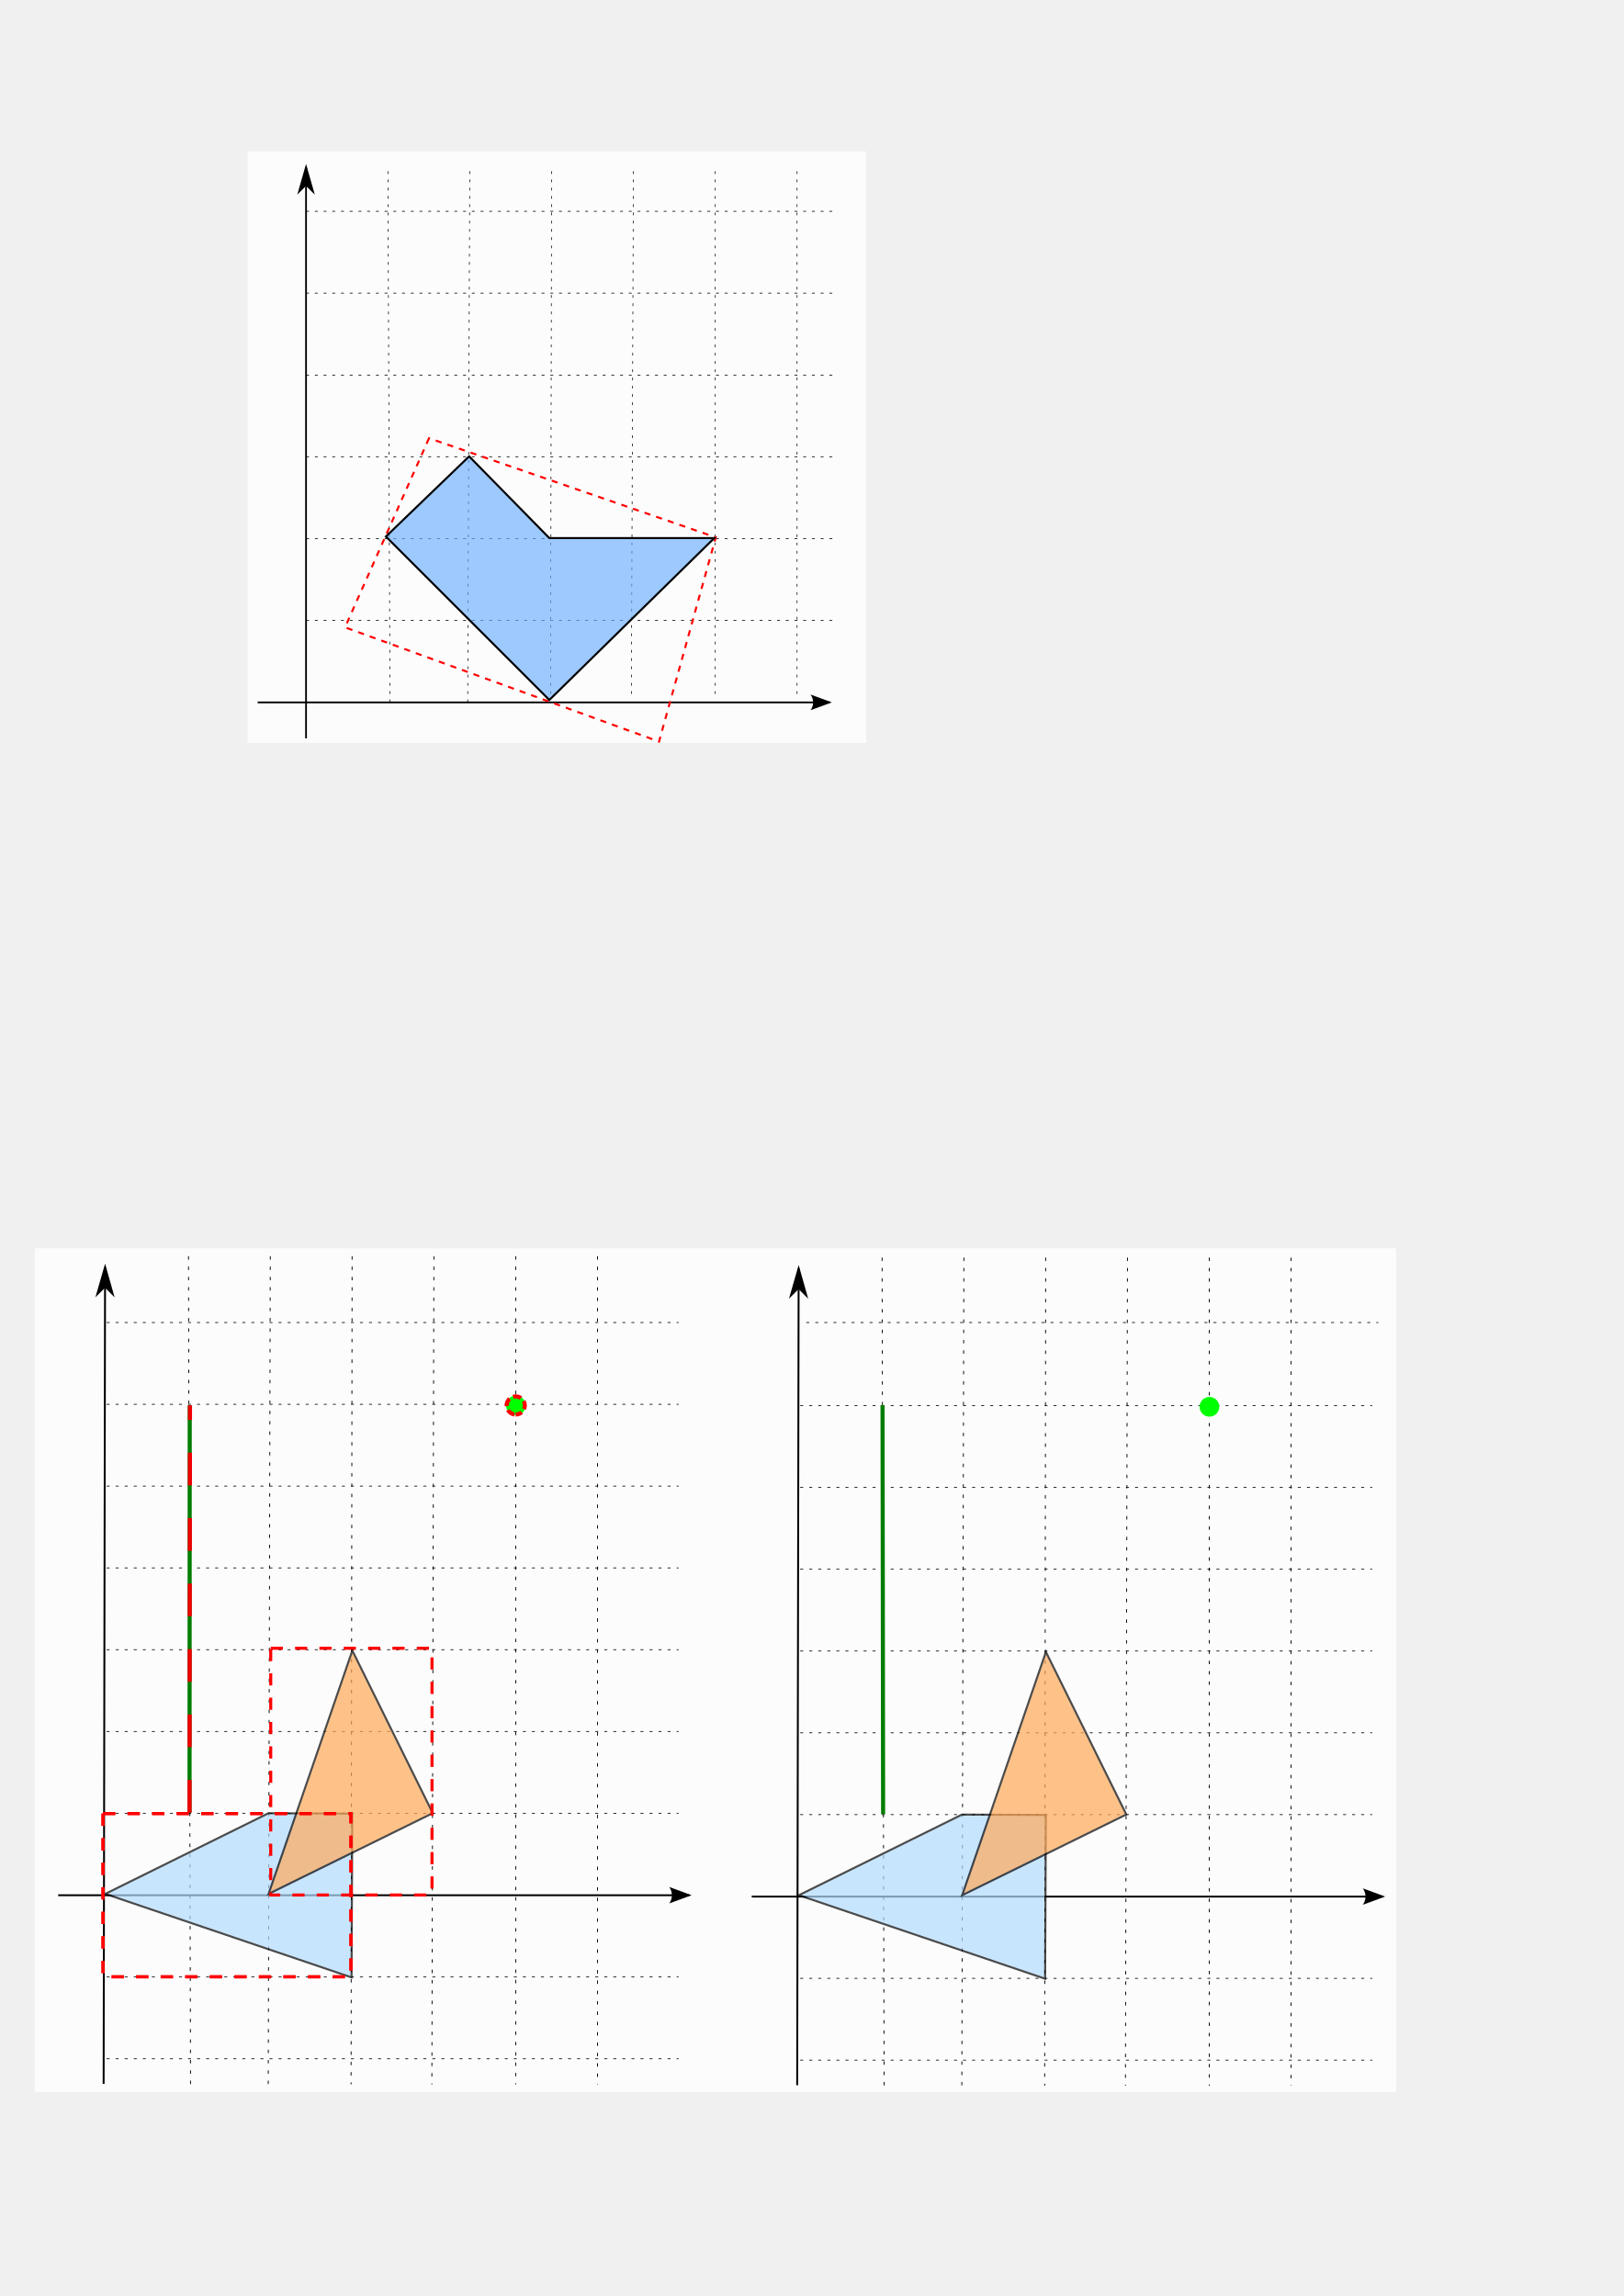
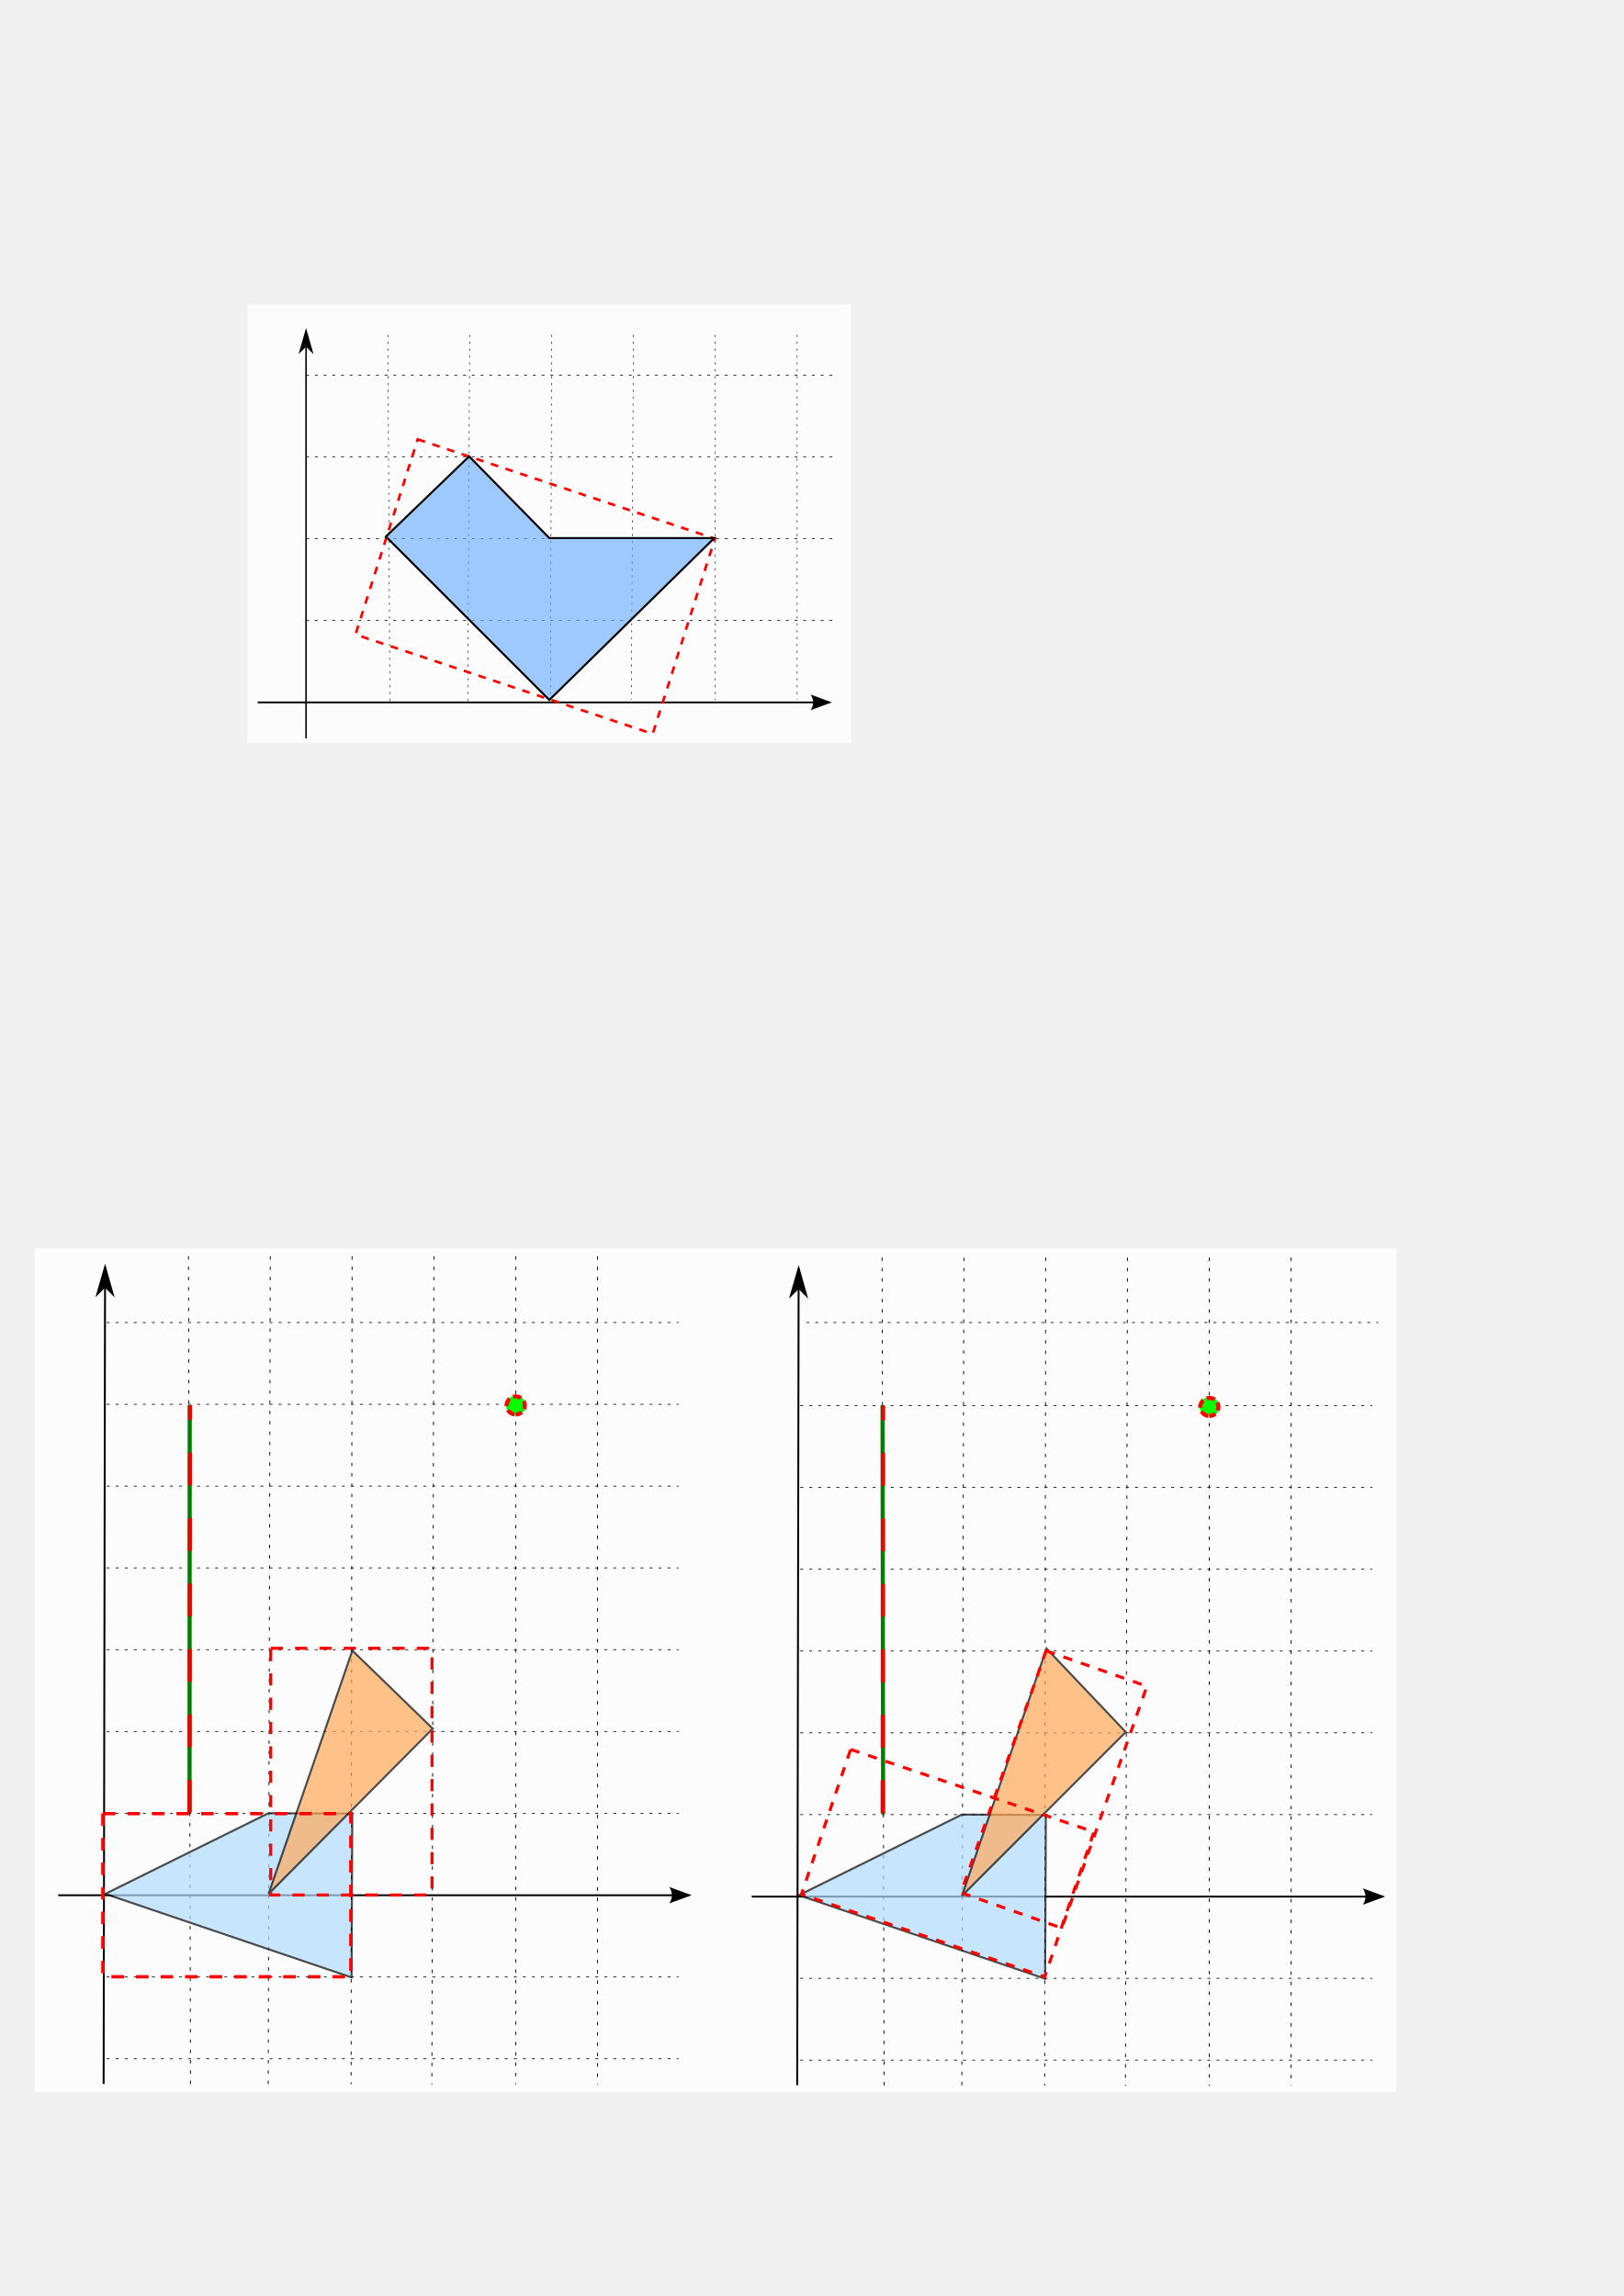
<svg xmlns="http://www.w3.org/2000/svg" xmlns:ns1="http://www.openswatchbook.org/uri/2009/osb" width="210mm" height="297mm" id="svg2" version="1.1">
  <defs id="defs4">
    <linearGradient id="linearGradient4354" ns1:paint="solid">
      <stop style="stop-color:#000000;stop-opacity:1;" offset="0" id="stop4356" />
    </linearGradient>
    <marker orient="auto" refY="0.0" refX="0.0" id="Arrow1Lstart" style="overflow:visible">
      <path id="path3824" d="M 0.0,0.0 L 5.0,-5.0 L -12.5,0.0 L 5.0,5.0 L 0.0,0.0 z " style="fill-rule:evenodd;stroke:#000000;stroke-width:1.0pt" transform="scale(0.8) translate(12.5,0)" />
    </marker>
    <marker orient="auto" refY="0.0" refX="0.0" id="Arrow2Lend" style="overflow:visible;">
      <path id="path3845" style="fill-rule:evenodd;stroke-width:0.625;stroke-linejoin:round;" d="M 8.719,4.034 L -2.207,0.016 L 8.719,-4.002 C 6.973,-1.63 6.983,1.616 8.719,4.034 z " transform="scale(1.1) rotate(180) translate(1,0)" />
    </marker>
    <marker orient="auto" refY="0" refX="0" id="Arrow2Lend-2" style="overflow:visible">
      <path id="path3845-1" style="fill-rule:evenodd;stroke-width:0.625;stroke-linejoin:round" d="M 8.719,4.034 -2.207,0.016 8.719,-4.002 c -1.745,2.372 -1.735,5.617 -6e-7,8.035 z" transform="matrix(-1.1,0,0,-1.1,-1.1,0)" />
    </marker>
    <marker orient="auto" refY="0" refX="0" id="Arrow1Lstart-4" style="overflow:visible">
      <path id="path3824-1" d="M 0,0 5,-5 -12.5,0 5,5 0,0 z" style="fill-rule:evenodd;stroke:#000000;stroke-width:1pt" transform="matrix(0.8,0,0,0.8,10,0)" />
    </marker>
    <marker orient="auto" refY="0" refX="0" id="Arrow2Lend-6" style="overflow:visible">
      <path id="path3845-2" style="fill-rule:evenodd;stroke-width:0.625;stroke-linejoin:round" d="M 8.719,4.034 -2.207,0.016 8.719,-4.002 c -1.745,2.372 -1.735,5.617 -6e-7,8.035 z" transform="matrix(-1.1,0,0,-1.1,-1.1,0)" />
    </marker>
    <marker orient="auto" refY="0" refX="0" id="Arrow1Lstart-2" style="overflow:visible">
      <path id="path3824-6" d="M 0,0 5,-5 -12.5,0 5,5 0,0 z" style="fill-rule:evenodd;stroke:#000000;stroke-width:1pt" transform="matrix(0.8,0,0,0.8,10,0)" />
    </marker>
    <marker orient="auto" refY="0" refX="0" id="Arrow2Lend-5" style="overflow:visible">
      <path id="path3845-3" style="fill-rule:evenodd;stroke-width:0.625;stroke-linejoin:round" d="M 8.719,4.034 -2.207,0.016 8.719,-4.002 c -1.745,2.372 -1.735,5.617 -6e-7,8.035 z" transform="matrix(-1.1,0,0,-1.1,-1.1,0)" />
    </marker>
    <marker orient="auto" refY="0" refX="0" id="Arrow1Lstart-3" style="overflow:visible">
      <path id="path3824-0" d="M 0,0 5,-5 -12.5,0 5,5 0,0 z" style="fill-rule:evenodd;stroke:#000000;stroke-width:1pt" transform="matrix(0.8,0,0,0.8,10,0)" />
    </marker>
  </defs>
  <g id="layer6" />
  <g id="layer1" style="display:inline">
    <rect style="opacity:0.8;fill:#ffffff;fill-opacity:1;fill-rule:nonzero;stroke:none" id="rect4177" width="665.417" height="412.56" x="17.02" y="610.331" />
    <path style="fill:none;stroke:#000000;stroke-width:0.926px;stroke-linecap:butt;stroke-linejoin:miter;stroke-opacity:1;marker-start:url(#Arrow1Lstart);marker-end:none" d="m 390.395,620.274 -0.707,399.178" id="path4179" />
    <path style="fill:none;stroke:#000000;stroke-width:0.909px;stroke-linecap:butt;stroke-linejoin:miter;stroke-opacity:1;marker-end:url(#Arrow2Lend)" d="m 367.478,927.245 308.413,0" id="path4181" />
    <path id="path4183" d="m 431.17,614.825 1,404.88" style="fill:none;stroke:#000000;stroke-width:0.42;stroke-linecap:butt;stroke-linejoin:miter;stroke-miterlimit:4;stroke-opacity:1;stroke-dasharray:1.679, 3.359;stroke-dashoffset:0" />
    <path style="fill:none;stroke:#000000;stroke-width:0.42;stroke-linecap:butt;stroke-linejoin:miter;stroke-miterlimit:4;stroke-opacity:1;stroke-dasharray:1.679, 3.359;stroke-dashoffset:0" d="m 471.158,614.825 -1,404.88" id="path4185" />
    <path id="path4187" d="m 511.145,614.825 -0.499,404.879" style="fill:none;stroke:#000000;stroke-width:0.421;stroke-linecap:butt;stroke-linejoin:miter;stroke-miterlimit:4;stroke-opacity:1;stroke-dasharray:1.683, 3.366;stroke-dashoffset:0" />
    <path style="fill:none;stroke:#000000;stroke-width:0.421;stroke-linecap:butt;stroke-linejoin:miter;stroke-miterlimit:4;stroke-opacity:1;stroke-dasharray:1.685, 3.37;stroke-dashoffset:0" d="m 551.132,614.826 -0.998,404.879" id="path4189" />
    <path id="path4191" d="m 591.12,614.825 0,404.879" style="fill:none;stroke:#000000;stroke-width:0.421;stroke-linecap:butt;stroke-linejoin:miter;stroke-miterlimit:4;stroke-opacity:1;stroke-dasharray:1.685, 3.369;stroke-dashoffset:0" />
    <path id="path4193" d="m 391.148,887.168 279.631,0" style="fill:none;stroke:#000000;stroke-width:0.369;stroke-linecap:butt;stroke-linejoin:miter;stroke-miterlimit:4;stroke-opacity:1;stroke-dasharray:1.474, 2.949;stroke-dashoffset:0" />
    <path style="fill:none;stroke:#000000;stroke-width:0.369;stroke-linecap:butt;stroke-linejoin:miter;stroke-miterlimit:4;stroke-opacity:1;stroke-dasharray:1.474, 2.949;stroke-dashoffset:0" d="m 391.148,847.179 279.631,0" id="path4195" />
    <path id="path4197" d="m 391.148,807.191 279.631,0" style="fill:none;stroke:#000000;stroke-width:0.369;stroke-linecap:butt;stroke-linejoin:miter;stroke-miterlimit:4;stroke-opacity:1;stroke-dasharray:1.474, 2.949;stroke-dashoffset:0" />
    <path style="fill:none;stroke:#000000;stroke-width:0.369;stroke-linecap:butt;stroke-linejoin:miter;stroke-miterlimit:4;stroke-opacity:1;stroke-dasharray:1.474, 2.949;stroke-dashoffset:0" d="m 391.148,767.202 279.631,0" id="path4199" />
    <path id="path4201" d="m 391.148,727.214 279.631,0" style="fill:none;stroke:#000000;stroke-width:0.369;stroke-linecap:butt;stroke-linejoin:miter;stroke-miterlimit:4;stroke-opacity:1;stroke-dasharray:1.474, 2.949;stroke-dashoffset:0" />
    <flowRoot xml:space="preserve" id="flowRoot4203" style="font-size:40px;font-style:normal;font-weight:normal;line-height:125%;letter-spacing:0px;word-spacing:0px;fill:#000000;fill-opacity:1;stroke:none;font-family:Sans" transform="matrix(0.6167409,0,0,0.6167409,348.8101,539.5566)">
      <flowRegion id="flowRegion4205">
        <rect id="rect4207" width="121.218" height="48.487" x="487.399" y="626.078" />
      </flowRegion>
      <flowPara id="flowPara4209" style="font-style:italic">x</flowPara>
    </flowRoot>
    <flowRoot transform="matrix(0.2611037,0,0,0.2611037,241.3217,767.8493)" style="font-size:40px;font-style:normal;font-weight:normal;line-height:125%;letter-spacing:0px;word-spacing:0px;fill:#000000;fill-opacity:1;stroke:none;font-family:Sans" id="flowRoot4219" xml:space="preserve">
      <flowRegion id="flowRegion4221">
        <rect y="626.078" x="487.399" height="48.487" width="121.218" id="rect4223" />
      </flowRegion>
      <flowPara style="font-style:italic" id="flowPara4225">0,0</flowPara>
    </flowRoot>
    <path style="fill:none;stroke:#000000;stroke-width:0.421;stroke-linecap:butt;stroke-linejoin:miter;stroke-miterlimit:4;stroke-opacity:1;stroke-dasharray:1.686, 3.372;stroke-dashoffset:0" d="m 631.108,614.826 0,404.878" id="path4235" />
    <path id="path4251" d="m 391.148,687.226 279.631,0" style="fill:none;stroke:#000000;stroke-width:0.369;stroke-linecap:butt;stroke-linejoin:miter;stroke-miterlimit:4;stroke-opacity:1;stroke-dasharray:1.474, 2.949;stroke-dashoffset:0" />
    <path style="fill:none;stroke:#000000;stroke-width:0.369;stroke-linecap:butt;stroke-linejoin:miter;stroke-miterlimit:4;stroke-opacity:1;stroke-dasharray:1.474, 2.949;stroke-dashoffset:0" d="m 391.148,1007.199 279.631,0" id="path3951" />
    <path id="path3953" d="m 391.148,967.21 279.631,0" style="fill:none;stroke:#000000;stroke-width:0.369;stroke-linecap:butt;stroke-linejoin:miter;stroke-miterlimit:4;stroke-opacity:1;stroke-dasharray:1.474, 2.949;stroke-dashoffset:0" />
-     <path style="opacity:0.7;fill:#b2dcff;fill-opacity:1;stroke:#000000;stroke-width:1px;stroke-linecap:butt;stroke-linejoin:miter;stroke-opacity:1" d="m 390.497,926.581 120.385,40.835 0.354,-80.08 -41.012,-0.177 z" id="path3957" />
-     <rect y="73.98" x="121.054" height="289.199" width="302.336" id="rect3033-9" style="opacity:0.8;fill:#ffffff;fill-opacity:1;fill-rule:nonzero;stroke:none;display:inline" />
-     <path id="path3035-8" d="m 149.6,81.807 0,279.156" style="fill:none;stroke:#000000;stroke-width:0.844px;stroke-linecap:butt;stroke-linejoin:miter;stroke-opacity:1;marker-start:url(#Arrow1Lstart);marker-end:none;display:inline" />
+     <rect y="148.693" x="121.054" height="214.486" width="294.938" id="rect3033-9" style="opacity:0.8;fill:#ffffff;fill-opacity:1;fill-rule:nonzero;stroke:none;display:inline" />
+     <path id="path3035-8" d="m 149.6,161.745 0,199.28" style="fill:none;stroke:#000000;stroke-width:0.72px;stroke-linecap:butt;stroke-linejoin:miter;stroke-opacity:1;marker-start:url(#Arrow1Lstart);marker-end:none;display:inline" />
    <path id="path3037-9" d="m 125.955,343.406 279.521,0" style="fill:none;stroke:#000000;stroke-width:0.867px;stroke-linecap:butt;stroke-linejoin:miter;stroke-opacity:1;marker-end:url(#Arrow2Lend);display:inline" />
-     <path style="fill:none;stroke:#000000;stroke-width:0.336;stroke-linecap:butt;stroke-linejoin:miter;stroke-miterlimit:4;stroke-opacity:1;stroke-dasharray:1.345, 2.69;stroke-dashoffset:0;display:inline" d="M 189.626,83.715 190.627,343.379" id="path3039-6" />
-     <path id="path3041-9" d="M 229.627,83.715 228.626,343.379" style="fill:none;stroke:#000000;stroke-width:0.336;stroke-linecap:butt;stroke-linejoin:miter;stroke-miterlimit:4;stroke-opacity:1;stroke-dasharray:1.345, 2.69;stroke-dashoffset:0;display:inline" />
-     <path style="fill:none;stroke:#000000;stroke-width:0.336;stroke-linecap:butt;stroke-linejoin:miter;stroke-miterlimit:4;stroke-opacity:1;stroke-dasharray:1.345, 2.69;stroke-dashoffset:0;display:inline" d="M 269.627,83.715 269.127,341.764" id="path3043-4" />
-     <path id="path3045-2" d="M 309.627,83.715 308.627,341.36" style="fill:none;stroke:#000000;stroke-width:0.336;stroke-linecap:butt;stroke-linejoin:miter;stroke-miterlimit:4;stroke-opacity:1;stroke-dasharray:1.345, 2.69;stroke-dashoffset:0;display:inline" />
-     <path style="fill:none;stroke:#000000;stroke-width:0.336;stroke-linecap:butt;stroke-linejoin:miter;stroke-miterlimit:4;stroke-opacity:1;stroke-dasharray:1.345, 2.69;stroke-dashoffset:0;display:inline" d="m 349.627,83.715 0,258.049" id="path3047-4" />
+     <path style="fill:none;stroke:#000000;stroke-width:0.28;stroke-linecap:butt;stroke-linejoin:miter;stroke-miterlimit:4;stroke-opacity:1;stroke-dasharray:1.119, 2.238;stroke-dashoffset:0;display:inline" d="m 189.598,163.687 1,179.72" id="path3039-6" />
+     <path id="path3041-9" d="m 229.61,163.687 -1,179.72" style="fill:none;stroke:#000000;stroke-width:0.28;stroke-linecap:butt;stroke-linejoin:miter;stroke-miterlimit:4;stroke-opacity:1;stroke-dasharray:1.119, 2.238;stroke-dashoffset:0;display:inline" />
+     <path style="fill:none;stroke:#000000;stroke-width:0.28;stroke-linecap:butt;stroke-linejoin:miter;stroke-miterlimit:4;stroke-opacity:1;stroke-dasharray:1.119, 2.238;stroke-dashoffset:0;display:inline" d="m 269.621,163.687 -0.5,178.603" id="path3043-4" />
+     <path id="path3045-2" d="m 309.633,163.687 -1,178.323" style="fill:none;stroke:#000000;stroke-width:0.28;stroke-linecap:butt;stroke-linejoin:miter;stroke-miterlimit:4;stroke-opacity:1;stroke-dasharray:1.119, 2.238;stroke-dashoffset:0;display:inline" />
+     <path style="fill:none;stroke:#000000;stroke-width:0.28;stroke-linecap:butt;stroke-linejoin:miter;stroke-miterlimit:4;stroke-opacity:1;stroke-dasharray:1.119, 2.238;stroke-dashoffset:0;display:inline" d="m 349.644,163.687 0,178.603" id="path3047-4" />
    <path style="fill:none;stroke:#000000;stroke-width:0.355;stroke-linecap:butt;stroke-linejoin:miter;stroke-miterlimit:4;stroke-opacity:1;stroke-dasharray:1.421, 2.842;stroke-dashoffset:0;display:inline" d="m 149.64,303.301 259.645,0" id="path3049-9" />
    <path id="path3051-6" d="m 149.64,263.302 259.645,0" style="fill:none;stroke:#000000;stroke-width:0.355;stroke-linecap:butt;stroke-linejoin:miter;stroke-miterlimit:4;stroke-opacity:1;stroke-dasharray:1.421, 2.842;stroke-dashoffset:0;display:inline" />
    <path style="fill:none;stroke:#000000;stroke-width:0.355;stroke-linecap:butt;stroke-linejoin:miter;stroke-miterlimit:4;stroke-opacity:1;stroke-dasharray:1.421, 2.842;stroke-dashoffset:0;display:inline" d="m 149.64,223.303 259.645,0" id="path3053-8" />
    <flowRoot transform="matrix(0.6167409,0,0,0.6167409,83.3083,-48.28327)" style="font-size:32.429px;font-style:normal;font-weight:normal;line-height:125%;letter-spacing:0px;word-spacing:0px;fill:#000000;fill-opacity:1;stroke:none;display:inline;font-family:Sans" id="flowRoot3059-7" xml:space="preserve">
      <flowRegion id="flowRegion3061-7">
        <rect y="626.078" x="487.399" height="48.487" width="121.218" id="rect3063-5" style="font-size:32.429px" />
      </flowRegion>
      <flowPara style="font-size:32.429px;font-style:italic" id="flowPara3065-2">x</flowPara>
    </flowRoot>
-     <flowRoot xml:space="preserve" id="flowRoot3067-8" style="font-size:40px;font-style:normal;font-weight:normal;line-height:125%;letter-spacing:0px;word-spacing:0px;fill:#000000;fill-opacity:1;stroke:none;display:inline;font-family:Sans" transform="matrix(0.6167409,0,0,0.6167409,-169.4335,-295.9347)">
+     <flowRoot xml:space="preserve" id="flowRoot3067-8" style="font-size:40px;font-style:normal;font-weight:normal;line-height:125%;letter-spacing:0px;word-spacing:0px;fill:#000000;fill-opacity:1;stroke:none;display:inline;font-family:Sans" transform="matrix(0.6167409,0,0,0.6167409,-169.4335,-227.9347)">
      <flowRegion id="flowRegion3069-6">
        <rect id="rect3071-6" width="121.218" height="48.487" x="487.399" y="626.078" />
      </flowRegion>
      <flowPara id="flowPara3073-7" style="font-size:32.429px;font-style:italic">y</flowPara>
    </flowRoot>
    <flowRoot xml:space="preserve" id="flowRoot3075-1" style="font-size:40px;font-style:normal;font-weight:normal;line-height:125%;letter-spacing:0px;word-spacing:0px;fill:#000000;fill-opacity:1;stroke:none;display:inline;font-family:Sans" transform="matrix(0.2611037,0,0,0.2611037,-0.1801048,184.0094)">
      <flowRegion id="flowRegion3077-5">
        <rect id="rect3079-6" width="121.218" height="48.487" x="487.399" y="626.078" />
      </flowRegion>
      <flowPara id="flowPara3081-6" style="font-style:italic">0,0</flowPara>
    </flowRoot>
-     <path id="path3083-6" d="m 389.627,83.715 0,257.645" style="fill:none;stroke:#000000;stroke-width:0.336;stroke-linecap:butt;stroke-linejoin:miter;stroke-miterlimit:4;stroke-opacity:1;stroke-dasharray:1.345, 2.69;stroke-dashoffset:0;display:inline" />
+     <path id="path3083-6" d="m 389.655,163.687 0,178.323" style="fill:none;stroke:#000000;stroke-width:0.28;stroke-linecap:butt;stroke-linejoin:miter;stroke-miterlimit:4;stroke-opacity:1;stroke-dasharray:1.119, 2.238;stroke-dashoffset:0;display:inline" />
    <path style="fill:none;stroke:#000000;stroke-width:0.355;stroke-linecap:butt;stroke-linejoin:miter;stroke-miterlimit:4;stroke-opacity:1;stroke-dasharray:1.421, 2.842;stroke-dashoffset:0;display:inline" d="m 149.64,183.454 259.645,0" id="path3089-3" />
-     <path style="fill:none;stroke:#000000;stroke-width:0.355;stroke-linecap:butt;stroke-linejoin:miter;stroke-miterlimit:4;stroke-opacity:1;stroke-dasharray:1.421, 2.842;stroke-dashoffset:0;display:inline" d="m 149.64,143.302 259.645,0" id="path4276" />
-     <path id="path4278" d="m 149.64,103.303 259.645,0" style="fill:none;stroke:#000000;stroke-width:0.355;stroke-linecap:butt;stroke-linejoin:miter;stroke-miterlimit:4;stroke-opacity:1;stroke-dasharray:1.421, 2.842;stroke-dashoffset:0;display:inline" />
    <flowRoot xml:space="preserve" id="flowRoot3150" style="font-size:24px;font-style:normal;font-weight:normal;line-height:125%;letter-spacing:0px;word-spacing:0px;fill:#000000;fill-opacity:1;stroke:none;font-family:Sans" transform="translate(83.69115,-464.4859)">
      <flowRegion id="flowRegion3152">
        <rect id="rect3154" width="167.382" height="34.523" x="29.292" y="1079.562" style="font-size:24px" />
      </flowRegion>
      <flowPara id="flowPara3156">ST_Envelope</flowPara>
    </flowRoot>
    <flowRoot xml:space="preserve" id="flowRoot3150-5" style="font-size:24px;font-style:normal;font-weight:normal;line-height:125%;letter-spacing:0px;word-spacing:0px;fill:#000000;fill-opacity:1;stroke:none;display:inline;font-family:Sans" transform="translate(368.8911,-463.9038)">
      <flowRegion id="flowRegion3152-4">
        <rect id="rect3154-0" width="307.931" height="36.002" x="29.292" y="1079.562" style="font-size:24px" />
      </flowRegion>
      <flowPara id="flowPara3156-3">ST_MinimumRectangle</flowPara>
    </flowRoot>
-     <path style="fill:none;stroke:#ff0000;stroke-width:1;stroke-linecap:butt;stroke-linejoin:miter;stroke-miterlimit:4;stroke-opacity:1;stroke-dasharray:3, 3;stroke-dashoffset:0" d="m 209.714,214.245 -41.055,92.467 153.494,55.85 27.74,-99.864 z" id="path4015" />
+     <rect style="fill:none;fill-rule:evenodd;stroke:#ff0000;stroke-width:1.257;stroke-linecap:butt;stroke-linejoin:miter;stroke-opacity:1;stroke-miterlimit:4;stroke-dasharray:3.771,3.771;stroke-dashoffset:0" id="rect3943" width="153.177" height="100.147" x="259.771" y="138.959" transform="matrix(0.9483736,0.3171552,-0.3035576,0.9528131,0,0)" />
+     <path style="opacity:0.7;fill:#b2dcff;fill-opacity:1;stroke:#000000;stroke-width:1px;stroke-linecap:butt;stroke-linejoin:miter;stroke-opacity:1" d="m 390.497,926.581 120.385,40.835 0.354,-80.08 -41.012,-0.177 z" id="path3957" />
+     <path style="fill:#ffaa59;stroke:#000000;stroke-width:1px;stroke-linecap:butt;stroke-linejoin:miter;stroke-opacity:1;fill-opacity:1;opacity:0.7" d="m 470.24,926.825 41.323,-120.829 38.707,40.799 z" id="path4051" />
+     <rect style="fill:none;stroke:#ff0000;stroke-width:1.5;stroke-linecap:butt;stroke-linejoin:miter;stroke-miterlimit:4;stroke-opacity:1;stroke-dasharray:4.5, 4.5;stroke-dashoffset:0" id="rect3975" width="52.263" height="125.352" x="750.123" y="591.735" transform="matrix(0.943367,0.331751,-0.331751,0.943367,0,0)" ry="0" />
  </g>
  <g id="layer2" />
  <g id="layer5" style="display:inline">
    <path style="fill:#69acff;stroke:#000000;stroke-width:1px;stroke-linecap:butt;stroke-linejoin:miter;stroke-opacity:1;fill-opacity:0.643" d="m 188.632,262.328 79.891,79.891 80.631,-79.151 -80.631,0 -39.206,-39.946 z" id="path3177" />
    <path style="fill:#00ff00;fill-opacity:1;fill-rule:nonzero;stroke:#00ff00;stroke-width:6.263;stroke-miterlimit:4;stroke-opacity:1;stroke-dasharray:none;display:inline" id="path3519" d="m 331.071,401.826 a 3.571,3.571 0 1 1 -7.143,0 3.571,3.571 0 1 1 7.143,0 z" transform="matrix(0,0.7185613,-0.7185613,0,879.9333,452.4598)" />
    <rect y="244.608" x="180.416" height="123.037" width="359.917" id="rect3107" style="opacity:0;fill:#000000;fill-opacity:1;stroke:#ff0000;stroke-width:1;stroke-miterlimit:4;stroke-opacity:1;stroke-dasharray:4, 4;stroke-dashoffset:0" />
    <flowRoot xml:space="preserve" id="flowRoot3117" style="font-size:40px;font-style:normal;font-weight:normal;line-height:125%;letter-spacing:0px;word-spacing:0px;fill:#000000;fill-opacity:1;stroke:none;font-family:Sans">
      <flowRegion id="flowRegion3119">
        <rect id="rect3121" width="92" height="44" x="73" y="525.362" />
      </flowRegion>
      <flowPara id="flowPara3123">Case</flowPara>
    </flowRoot>
    <flowRoot xml:space="preserve" id="flowRoot3125" style="font-size:40px;font-style:normal;font-weight:normal;line-height:125%;letter-spacing:0px;word-spacing:0px;fill:#000000;fill-opacity:1;stroke:none;font-family:Sans" transform="translate(-83.24576,32.7853)">
      <flowRegion id="flowRegion3127">
        <rect id="rect3129" width="132.22" height="33.479" x="107" y="511.362" />
      </flowRegion>
      <flowPara id="flowPara3131" style="font-size:24px">Compare</flowPara>
    </flowRoot>
    <path style="fill:none;stroke:#007d00;stroke-width:2;stroke-linecap:butt;stroke-linejoin:miter;stroke-miterlimit:4;stroke-opacity:1;stroke-dasharray:none" d="M 431.684,886.871 431.406,686.987" id="path3133" />
-     <path style="opacity:0.7;fill:#ffaa59;fill-opacity:1;stroke:#000000;stroke-width:1px;stroke-linecap:butt;stroke-linejoin:miter;stroke-opacity:1" d="m 470.33,926.573 40.939,-118.939 39.298,79.47 z" id="path3947" />
    <path style="fill:none;stroke:#000000;stroke-width:0.926px;stroke-linecap:butt;stroke-linejoin:miter;stroke-opacity:1;marker-start:url(#Arrow1Lstart);marker-end:none;display:inline" d="m 51.36,619.617 -0.707,399.178" id="path4179-6" />
    <path style="fill:none;stroke:#000000;stroke-width:0.909px;stroke-linecap:butt;stroke-linejoin:miter;stroke-opacity:1;marker-end:url(#Arrow2Lend);display:inline" d="m 28.443,926.589 308.413,0" id="path4181-0" />
    <path id="path4183-9" d="M 92.135,614.168 93.135,1019.048" style="fill:none;stroke:#000000;stroke-width:0.42;stroke-linecap:butt;stroke-linejoin:miter;stroke-miterlimit:4;stroke-opacity:1;stroke-dasharray:1.679, 3.359;stroke-dashoffset:0;display:inline" />
    <path style="fill:none;stroke:#000000;stroke-width:0.42;stroke-linecap:butt;stroke-linejoin:miter;stroke-miterlimit:4;stroke-opacity:1;stroke-dasharray:1.679, 3.359;stroke-dashoffset:0;display:inline" d="m 132.123,614.168 -1,404.88" id="path4185-9" />
    <path id="path4187-0" d="m 172.11,614.169 -0.499,404.879" style="fill:none;stroke:#000000;stroke-width:0.421;stroke-linecap:butt;stroke-linejoin:miter;stroke-miterlimit:4;stroke-opacity:1;stroke-dasharray:1.683, 3.366;stroke-dashoffset:0;display:inline" />
    <path style="fill:none;stroke:#000000;stroke-width:0.421;stroke-linecap:butt;stroke-linejoin:miter;stroke-miterlimit:4;stroke-opacity:1;stroke-dasharray:1.685, 3.37;stroke-dashoffset:0;display:inline" d="m 212.097,614.169 -0.998,404.879" id="path4189-4" />
    <path id="path4191-9" d="m 252.085,614.168 0,404.879" style="fill:none;stroke:#000000;stroke-width:0.421;stroke-linecap:butt;stroke-linejoin:miter;stroke-miterlimit:4;stroke-opacity:1;stroke-dasharray:1.685, 3.369;stroke-dashoffset:0;display:inline" />
    <path id="path4193-9" d="m 52.113,886.511 279.631,0" style="fill:none;stroke:#000000;stroke-width:0.369;stroke-linecap:butt;stroke-linejoin:miter;stroke-miterlimit:4;stroke-opacity:1;stroke-dasharray:1.474, 2.949;stroke-dashoffset:0;display:inline" />
    <path style="fill:none;stroke:#000000;stroke-width:0.369;stroke-linecap:butt;stroke-linejoin:miter;stroke-miterlimit:4;stroke-opacity:1;stroke-dasharray:1.474, 2.949;stroke-dashoffset:0;display:inline" d="m 52.113,846.522 279.631,0" id="path4195-3" />
    <path id="path4197-6" d="m 52.113,806.534 279.631,0" style="fill:none;stroke:#000000;stroke-width:0.369;stroke-linecap:butt;stroke-linejoin:miter;stroke-miterlimit:4;stroke-opacity:1;stroke-dasharray:1.474, 2.949;stroke-dashoffset:0;display:inline" />
    <path style="fill:none;stroke:#000000;stroke-width:0.369;stroke-linecap:butt;stroke-linejoin:miter;stroke-miterlimit:4;stroke-opacity:1;stroke-dasharray:1.474, 2.949;stroke-dashoffset:0;display:inline" d="m 52.113,766.546 279.631,0" id="path4199-3" />
    <path id="path4201-1" d="m 52.113,726.557 279.631,0" style="fill:none;stroke:#000000;stroke-width:0.369;stroke-linecap:butt;stroke-linejoin:miter;stroke-miterlimit:4;stroke-opacity:1;stroke-dasharray:1.474, 2.949;stroke-dashoffset:0;display:inline" />
    <flowRoot xml:space="preserve" id="flowRoot4203-9" style="font-size:40px;font-style:normal;font-weight:normal;line-height:125%;letter-spacing:0px;word-spacing:0px;fill:#000000;fill-opacity:1;stroke:none;display:inline;font-family:Sans" transform="matrix(0.6167409,0,0,0.6167409,9.775126,538.8998)">
      <flowRegion id="flowRegion4205-6">
        <rect id="rect4207-3" width="121.218" height="48.487" x="487.399" y="626.078" />
      </flowRegion>
      <flowPara id="flowPara4209-4" style="font-style:italic">x</flowPara>
    </flowRoot>
    <flowRoot transform="matrix(0.6167409,0,0,0.6167409,-272.2666,227.2484)" style="font-size:40px;font-style:normal;font-weight:normal;line-height:125%;letter-spacing:0px;word-spacing:0px;fill:#000000;fill-opacity:1;stroke:none;display:inline;font-family:Sans" id="flowRoot4211-3" xml:space="preserve">
      <flowRegion id="flowRegion4213-7">
        <rect y="626.078" x="487.399" height="48.487" width="121.218" id="rect4215-1" />
      </flowRegion>
      <flowPara style="font-style:italic" id="flowPara4217-0">y</flowPara>
    </flowRoot>
    <flowRoot transform="matrix(0.2611037,0,0,0.2611037,-97.71329,767.1925)" style="font-size:40px;font-style:normal;font-weight:normal;line-height:125%;letter-spacing:0px;word-spacing:0px;fill:#000000;fill-opacity:1;stroke:none;display:inline;font-family:Sans" id="flowRoot4219-3" xml:space="preserve">
      <flowRegion id="flowRegion4221-0">
        <rect y="626.078" x="487.399" height="48.487" width="121.218" id="rect4223-7" />
      </flowRegion>
      <flowPara style="font-style:italic" id="flowPara4225-1">0,0</flowPara>
    </flowRoot>
    <path style="fill:none;stroke:#000000;stroke-width:0.421;stroke-linecap:butt;stroke-linejoin:miter;stroke-miterlimit:4;stroke-opacity:1;stroke-dasharray:1.686, 3.372;stroke-dashoffset:0;display:inline" d="m 292.073,614.169 0,404.879" id="path4235-1" />
    <path id="path4251-7" d="m 52.113,686.569 279.631,0" style="fill:none;stroke:#000000;stroke-width:0.369;stroke-linecap:butt;stroke-linejoin:miter;stroke-miterlimit:4;stroke-opacity:1;stroke-dasharray:1.474, 2.949;stroke-dashoffset:0;display:inline" />
    <path style="fill:none;stroke:#000000;stroke-width:0.369;stroke-linecap:butt;stroke-linejoin:miter;stroke-miterlimit:4;stroke-opacity:1;stroke-dasharray:1.474, 2.949;stroke-dashoffset:0;display:inline" d="m 52.113,646.58 279.631,0" id="path4253-9" />
    <path style="fill:none;stroke:#000000;stroke-width:0.369;stroke-linecap:butt;stroke-linejoin:miter;stroke-miterlimit:4;stroke-opacity:1;stroke-dasharray:1.474, 2.949;stroke-dashoffset:0;display:inline" d="m 52.113,1006.542 279.631,0" id="path3951-1" />
    <path id="path3953-5" d="m 52.113,966.554 279.631,0" style="fill:none;stroke:#000000;stroke-width:0.369;stroke-linecap:butt;stroke-linejoin:miter;stroke-miterlimit:4;stroke-opacity:1;stroke-dasharray:1.474, 2.949;stroke-dashoffset:0;display:inline" />
    <path style="opacity:0.7;fill:#b2dcff;fill-opacity:1;stroke:#000000;stroke-width:1px;stroke-linecap:butt;stroke-linejoin:miter;stroke-opacity:1;display:inline" d="m 51.462,925.925 120.385,40.836 0.354,-80.08 -41.012,-0.177 z" id="path3957-5" />
    <path style="fill:#00ff00;fill-opacity:1;fill-rule:nonzero;stroke:#00ff00;stroke-width:6.263;stroke-miterlimit:4;stroke-opacity:1;stroke-dasharray:none;display:inline" id="path3519-7" d="m 331.071,401.826 a 3.571,3.571 0 1 1 -7.143,0 3.571,3.571 0 1 1 7.143,0 z" transform="matrix(0,0.7185613,-0.7185613,0,540.8983,451.8029)" />
    <path style="fill:none;stroke:#007d00;stroke-width:2;stroke-linecap:butt;stroke-linejoin:miter;stroke-miterlimit:4;stroke-opacity:1;stroke-dasharray:none;display:inline" d="m 92.649,886.214 0.092,-199.144" id="path3133-7" />
-     <path style="opacity:0.7;fill:#ffaa59;fill-opacity:1;stroke:#000000;stroke-width:1px;stroke-linecap:butt;stroke-linejoin:miter;stroke-opacity:1;display:inline" d="m 131.295,925.916 40.939,-118.939 39.298,79.47 z" id="path3947-7" />
+     <path style="opacity:0.7;fill:#ffaa59;fill-opacity:1;stroke:#000000;stroke-width:1px;stroke-linecap:butt;stroke-linejoin:miter;stroke-opacity:1;display:inline" d="m 131.295,925.916 40.939,-118.939 39.298,38.147 z" id="path3947-7" />
    <rect style="fill:none;stroke:#ff0000;stroke-width:1.5;stroke-miterlimit:4;stroke-opacity:1;stroke-dasharray:6, 6;stroke-dashoffset:0;display:inline" id="rect4352-5" width="121.191" height="79.817" x="50.343" y="886.648" />
    <rect y="886.648" x="50.343" height="79.817" width="121.191" id="rect4085" style="fill:none;stroke:#ff0000;stroke-width:1.5;stroke-miterlimit:4;stroke-opacity:1;stroke-dasharray:6, 6;stroke-dashoffset:0;display:inline" />
    <rect style="fill:none;stroke:#ff0000;stroke-width:1.487;stroke-miterlimit:4;stroke-opacity:1;stroke-dasharray:5.949, 5.949;stroke-dashoffset:0;display:inline" id="rect4087" width="78.836" height="120.629" x="132.337" y="805.842" />
    <path id="path4091" d="M 92.649,886.214 92.87,687.07" style="fill:none;stroke:#f00000;stroke-width:2;stroke-linecap:butt;stroke-linejoin:miter;stroke-miterlimit:4;stroke-opacity:1;stroke-dasharray:16, 16;stroke-dashoffset:0;display:inline" />
    <path transform="matrix(0,1.238925,-1.238925,0,749.9287,281.3839)" d="m 331.071,401.826 a 3.571,3.571 0 1 1 -7.143,0 3.571,3.571 0 1 1 7.143,0 z" id="path4095" style="fill:none;stroke:#ff0000;stroke-width:1.614;stroke-miterlimit:0;stroke-opacity:1;stroke-dasharray:3.229, 1.614;stroke-dashoffset:4.359;display:inline" />
    <path id="path4119" d="m 394.113,646.58 279.631,0" style="fill:none;stroke:#000000;stroke-width:0.369;stroke-linecap:butt;stroke-linejoin:miter;stroke-miterlimit:4;stroke-opacity:1;stroke-dasharray:1.474, 2.949;stroke-dashoffset:0;display:inline" />
+     <path id="path4091-9" d="m 431.458,886.397 0.221,-199.144" style="fill:none;stroke:#f00000;stroke-width:2;stroke-linecap:butt;stroke-linejoin:miter;stroke-miterlimit:4;stroke-opacity:1;stroke-dasharray:16, 16;stroke-dashoffset:0;display:inline" />
+     <path transform="matrix(0,1.238925,-1.238925,0,1088.999,282.0896)" d="m 331.071,401.826 a 3.571,3.571 0 1 1 -7.143,0 3.571,3.571 0 1 1 7.143,0 z" id="path4095-4" style="fill:none;stroke:#ff0000;stroke-width:1.614;stroke-miterlimit:0;stroke-opacity:1;stroke-dasharray:3.229, 1.614;stroke-dashoffset:4.359;display:inline" />
+     <rect style="opacity:1;fill:none;fill-opacity:1;fill-rule:evenodd;stroke:#ff0000;stroke-width:1.5;stroke-linecap:butt;stroke-linejoin:miter;stroke-opacity:1;stroke-miterlimit:4;stroke-dasharray:4.5,4.5;stroke-dashoffset:0" id="rect3973" width="125.581" height="74.797" x="668.416" y="676.469" transform="matrix(0.9470398,0.3211163,-0.3211163,0.9470398,0,0)" />
  </g>
</svg>
